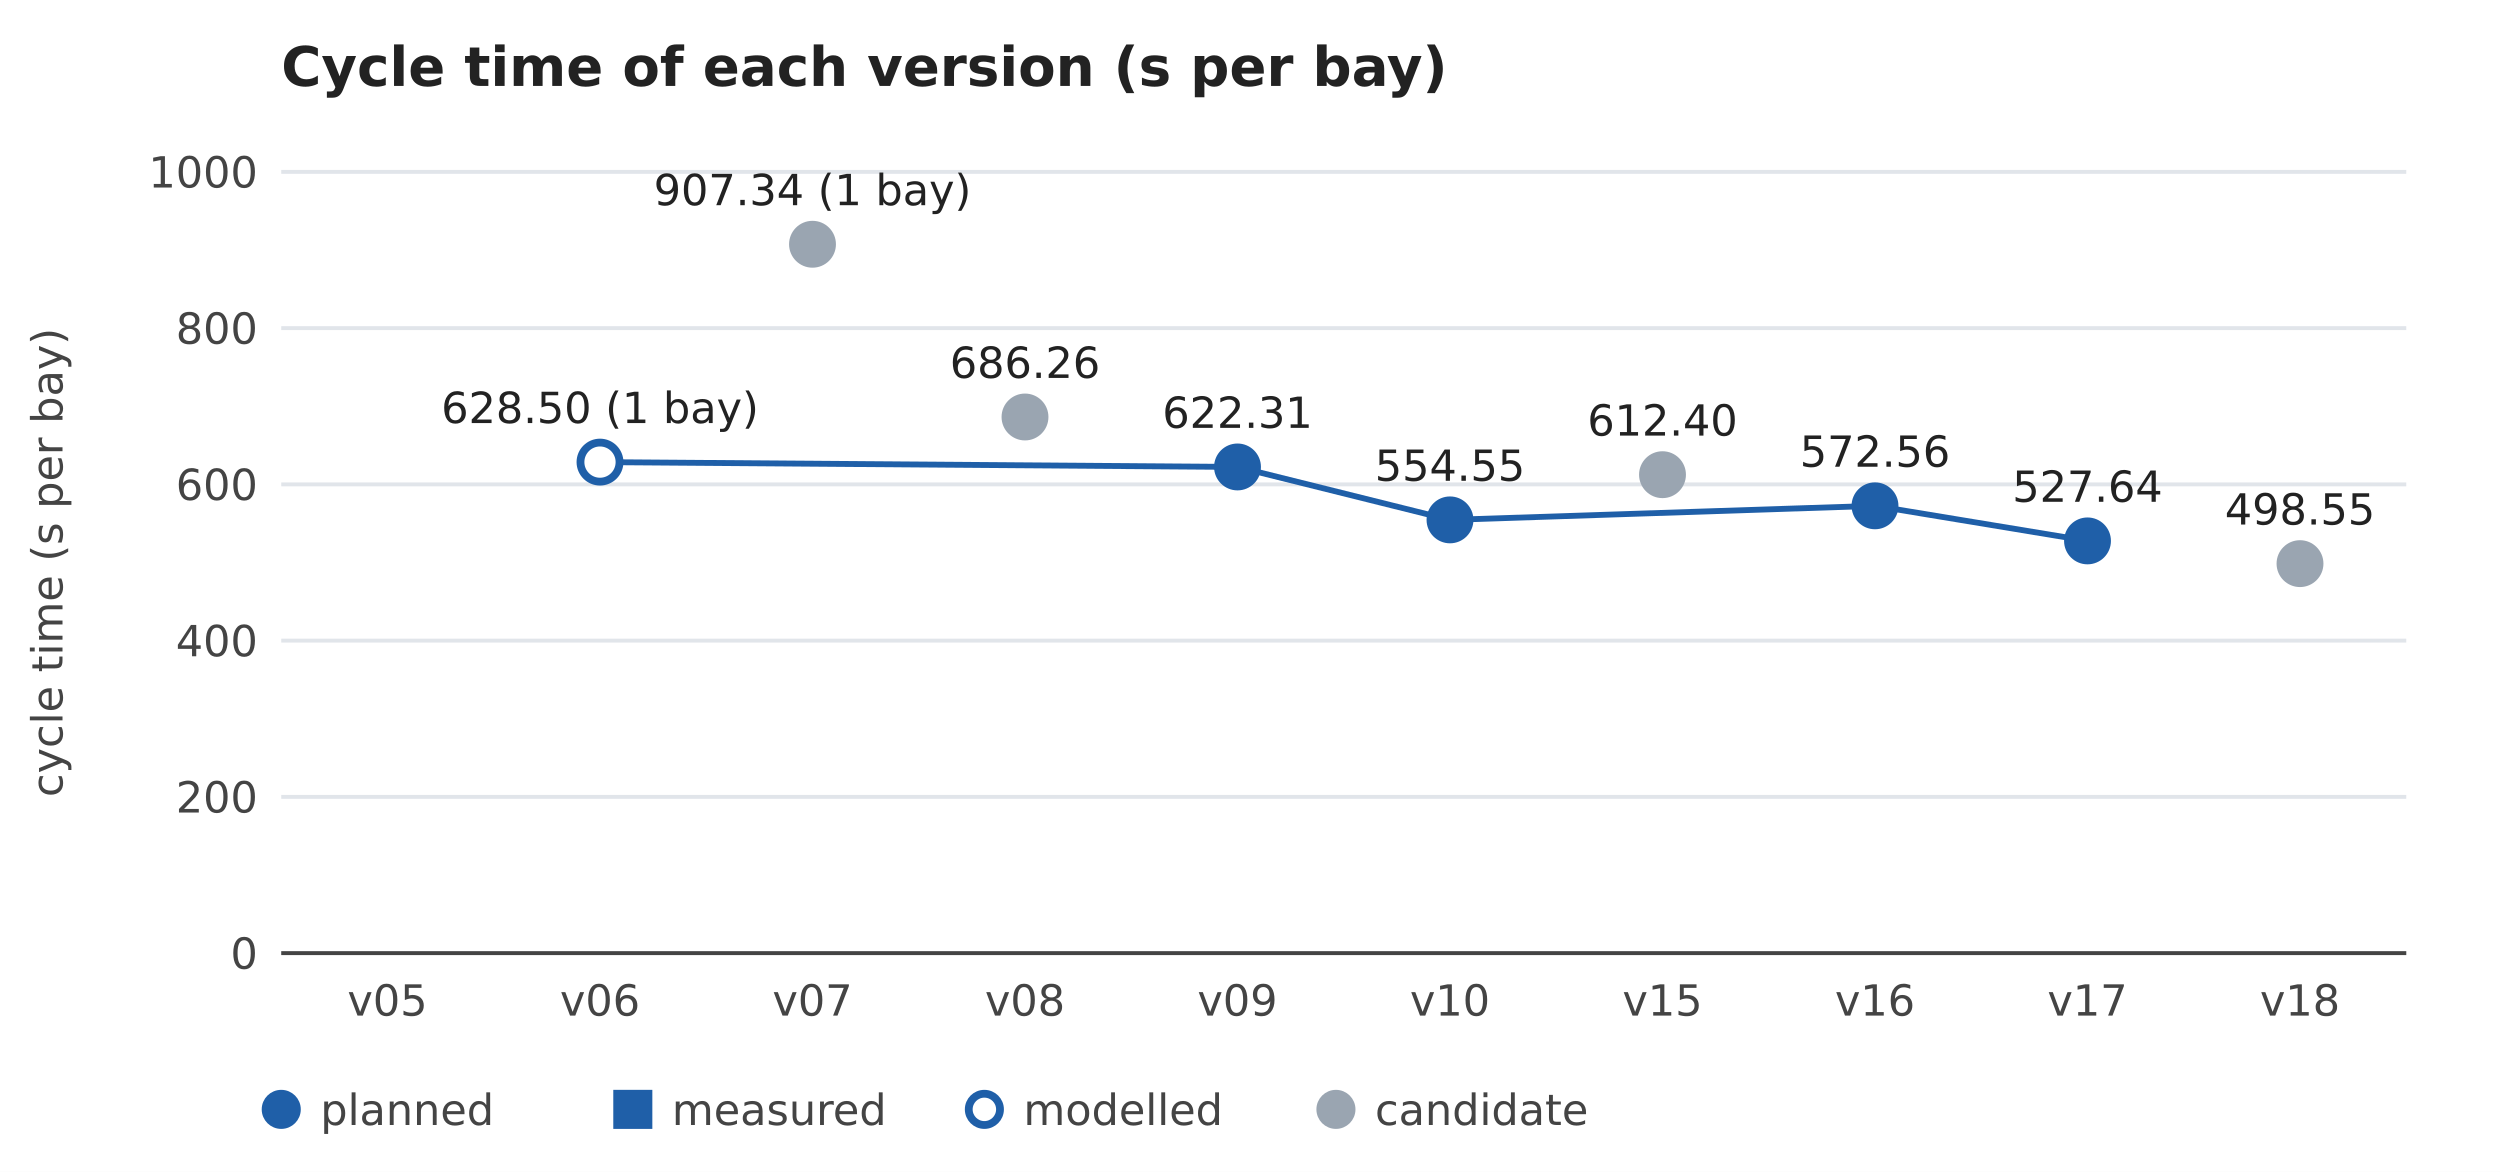
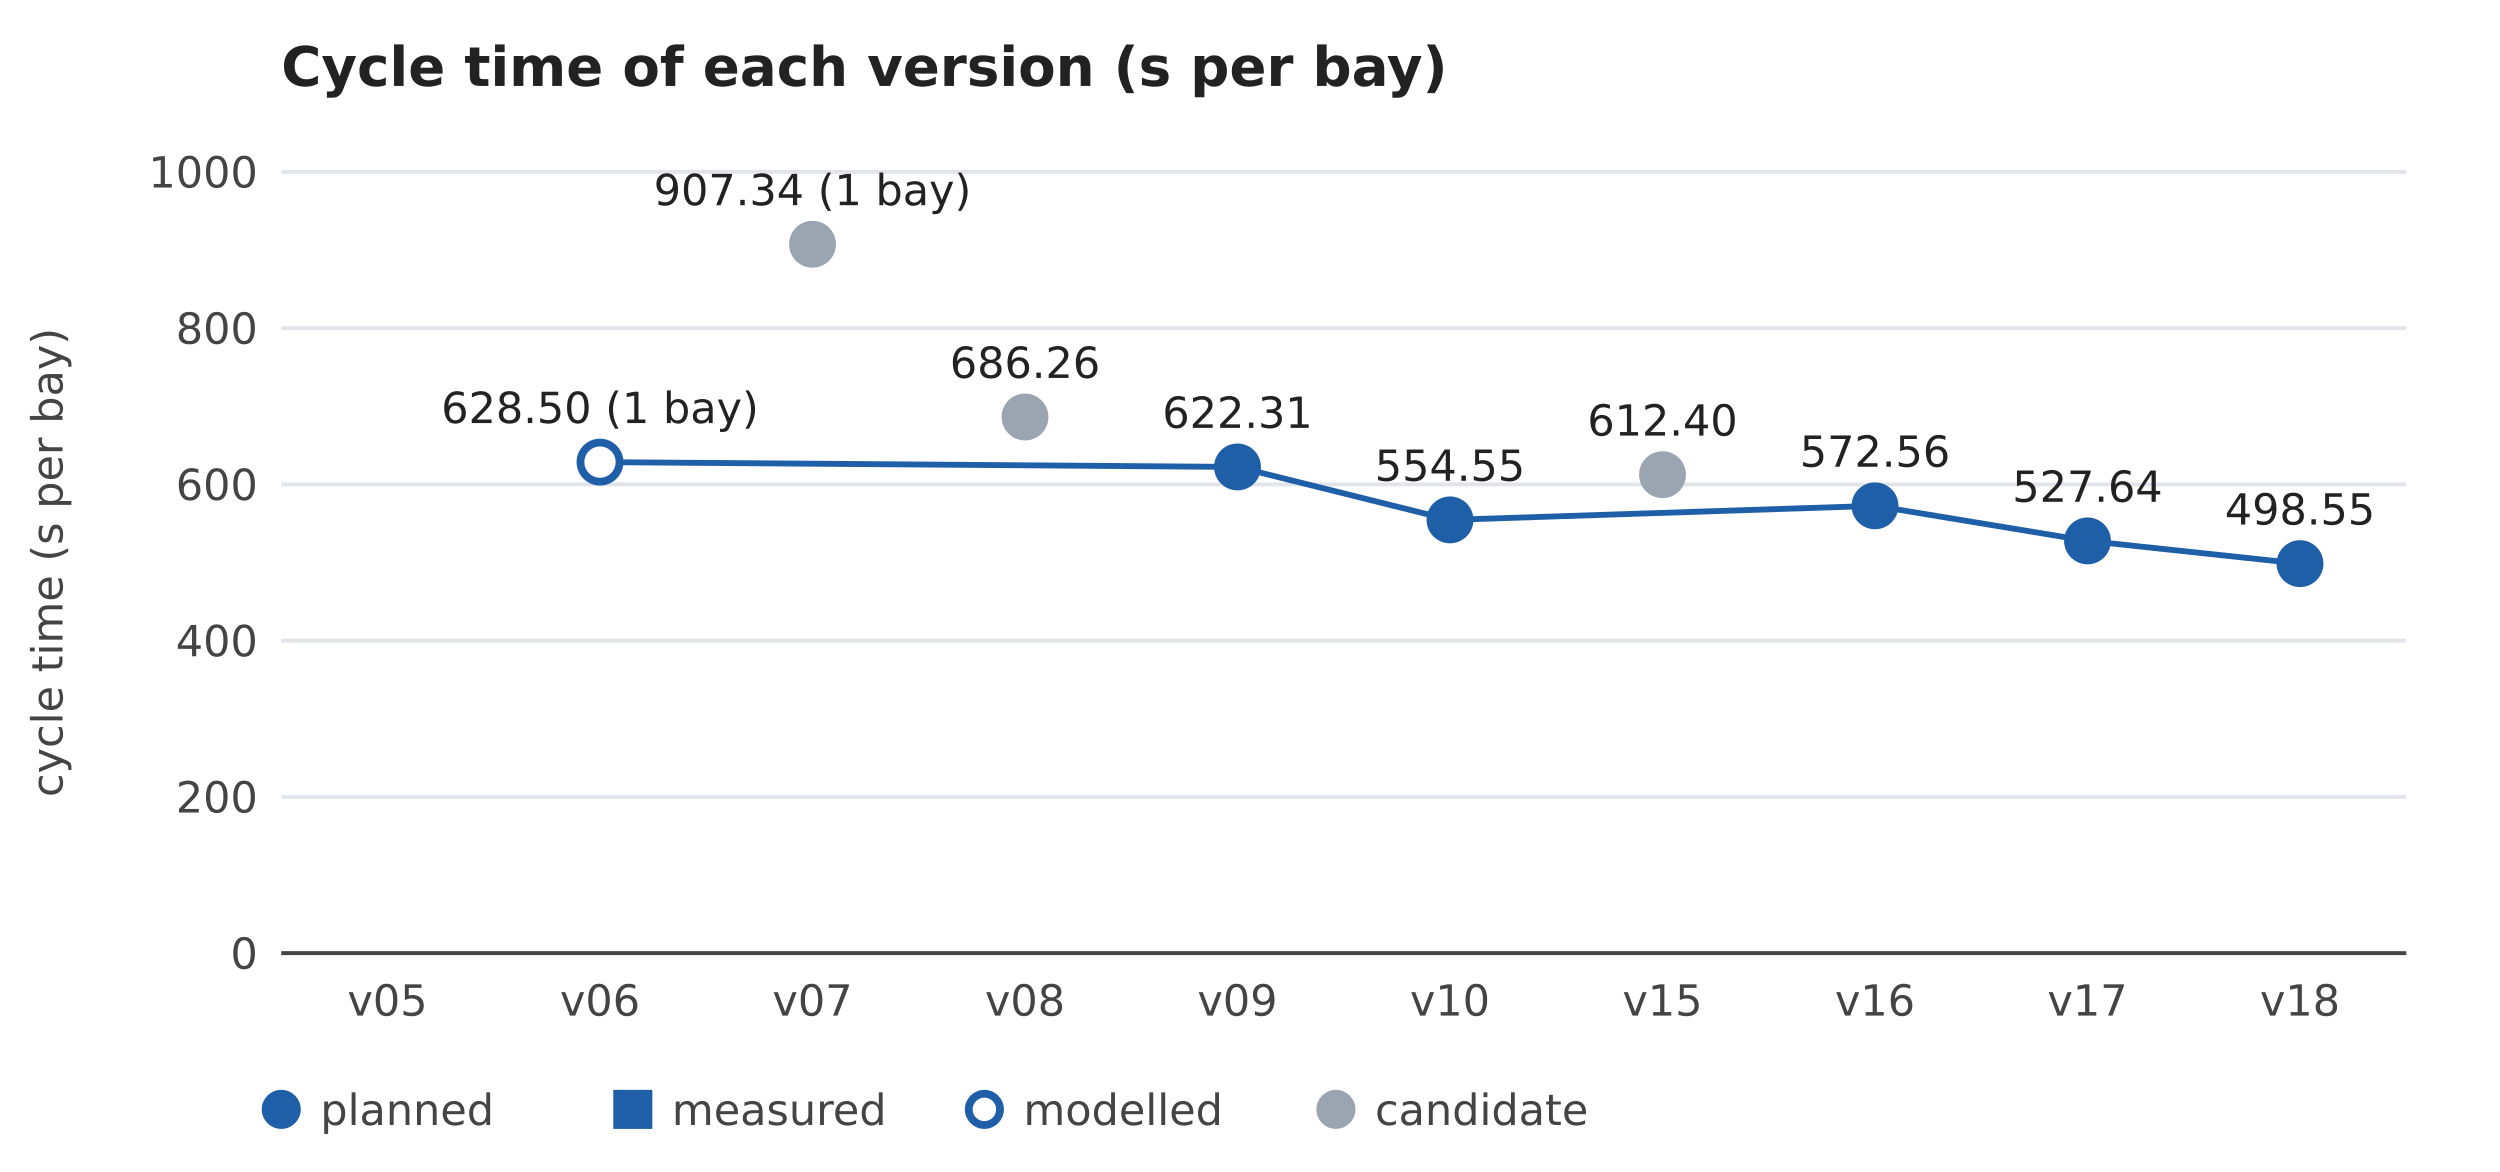
<svg xmlns="http://www.w3.org/2000/svg" width="640" height="300" viewBox="0 0 640 300" font-family="DejaVu Sans, Arial, sans-serif" font-size="11">
  <rect width="640" height="300" fill="#ffffff" />
  <text x="72" y="22" font-size="14" font-weight="bold" fill="#222222">Cycle time of each version (s per bay)</text>
  <line x1="72" y1="244.00" x2="616" y2="244.00" stroke="#e1e5ea" stroke-width="1" />
  <text x="66" y="248.00" text-anchor="end" fill="#444444">0</text>
  <line x1="72" y1="204.00" x2="616" y2="204.00" stroke="#e1e5ea" stroke-width="1" />
  <text x="66" y="208.00" text-anchor="end" fill="#444444">200</text>
  <line x1="72" y1="164.00" x2="616" y2="164.00" stroke="#e1e5ea" stroke-width="1" />
  <text x="66" y="168.00" text-anchor="end" fill="#444444">400</text>
  <line x1="72" y1="124.00" x2="616" y2="124.00" stroke="#e1e5ea" stroke-width="1" />
  <text x="66" y="128.00" text-anchor="end" fill="#444444">600</text>
  <line x1="72" y1="84.00" x2="616" y2="84.00" stroke="#e1e5ea" stroke-width="1" />
  <text x="66" y="88.00" text-anchor="end" fill="#444444">800</text>
  <line x1="72" y1="44.00" x2="616" y2="44.00" stroke="#e1e5ea" stroke-width="1" />
  <text x="66" y="48.00" text-anchor="end" fill="#444444">1000</text>
  <line x1="72" y1="244" x2="616" y2="244" stroke="#444444" />
  <text transform="translate(16 144.00) rotate(-90)" text-anchor="middle" fill="#444444">cycle time (s per bay)</text>
  <text x="99.20" y="260" text-anchor="middle" fill="#444444">v05</text>
  <text x="153.60" y="260" text-anchor="middle" fill="#444444">v06</text>
  <text x="208.00" y="260" text-anchor="middle" fill="#444444">v07</text>
  <text x="262.40" y="260" text-anchor="middle" fill="#444444">v08</text>
  <text x="316.80" y="260" text-anchor="middle" fill="#444444">v09</text>
  <text x="371.20" y="260" text-anchor="middle" fill="#444444">v10</text>
  <text x="425.60" y="260" text-anchor="middle" fill="#444444">v15</text>
  <text x="480.00" y="260" text-anchor="middle" fill="#444444">v16</text>
  <text x="534.40" y="260" text-anchor="middle" fill="#444444">v17</text>
  <text x="588.80" y="260" text-anchor="middle" fill="#444444">v18</text>
-   <polyline fill="none" stroke="#1f5fa8" stroke-width="1.5" points="153.60,118.30 316.80,119.54 371.20,133.09 480.00,129.49 534.40,138.47" />
+   <polyline fill="none" stroke="#1f5fa8" stroke-width="1.5" points="153.60,118.30 316.80,119.54 371.20,133.09 480.00,129.49 534.40,138.47 588.80,144.29" />
  <circle cx="153.60" cy="118.30" r="5" fill="#ffffff" stroke="#1f5fa8" stroke-width="2" />
  <text x="153.60" y="108.30" text-anchor="middle" fill="#222222">628.50 (1 bay)</text>
  <circle cx="208.00" cy="62.53" r="5" fill="#9aa5b1" stroke="#9aa5b1" stroke-width="2" />
  <text x="208.00" y="52.53" text-anchor="middle" fill="#222222">907.34 (1 bay)</text>
  <circle cx="262.40" cy="106.75" r="5" fill="#9aa5b1" stroke="#9aa5b1" stroke-width="2" />
  <text x="262.40" y="96.75" text-anchor="middle" fill="#222222">686.26</text>
  <circle cx="316.80" cy="119.54" r="5" fill="#1f5fa8" stroke="#1f5fa8" stroke-width="2" />
  <text x="316.80" y="109.54" text-anchor="middle" fill="#222222">622.31</text>
  <circle cx="371.20" cy="133.09" r="5" fill="#1f5fa8" stroke="#1f5fa8" stroke-width="2" />
  <text x="371.20" y="123.09" text-anchor="middle" fill="#222222">554.55</text>
  <circle cx="425.60" cy="121.52" r="5" fill="#9aa5b1" stroke="#9aa5b1" stroke-width="2" />
  <text x="425.60" y="111.52" text-anchor="middle" fill="#222222">612.40</text>
  <circle cx="480.00" cy="129.49" r="5" fill="#1f5fa8" stroke="#1f5fa8" stroke-width="2" />
  <text x="480.00" y="119.49" text-anchor="middle" fill="#222222">572.56</text>
  <circle cx="534.40" cy="138.47" r="5" fill="#1f5fa8" stroke="#1f5fa8" stroke-width="2" />
  <text x="534.40" y="128.47" text-anchor="middle" fill="#222222">527.64</text>
-   <circle cx="588.80" cy="144.29" r="5" fill="#9aa5b1" stroke="#9aa5b1" stroke-width="2" />
+   <circle cx="588.80" cy="144.29" r="5" fill="#1f5fa8" stroke="#1f5fa8" stroke-width="2" />
  <text x="588.80" y="134.29" text-anchor="middle" fill="#222222">498.55</text>
  <circle cx="72" cy="284" r="4" fill="#1f5fa8" stroke="#1f5fa8" stroke-width="2" />
  <text x="82" y="288" fill="#444444">planned</text>
  <rect x="158" y="280" width="8" height="8" fill="#1f5fa8" stroke="#1f5fa8" stroke-width="2" />
  <text x="172" y="288" fill="#444444">measured</text>
  <circle cx="252" cy="284" r="4" fill="#ffffff" stroke="#1f5fa8" stroke-width="2" />
  <text x="262" y="288" fill="#444444">modelled</text>
  <circle cx="342" cy="284" r="4" fill="#9aa5b1" stroke="#9aa5b1" stroke-width="2" />
  <text x="352" y="288" fill="#444444">candidate</text>
</svg>
